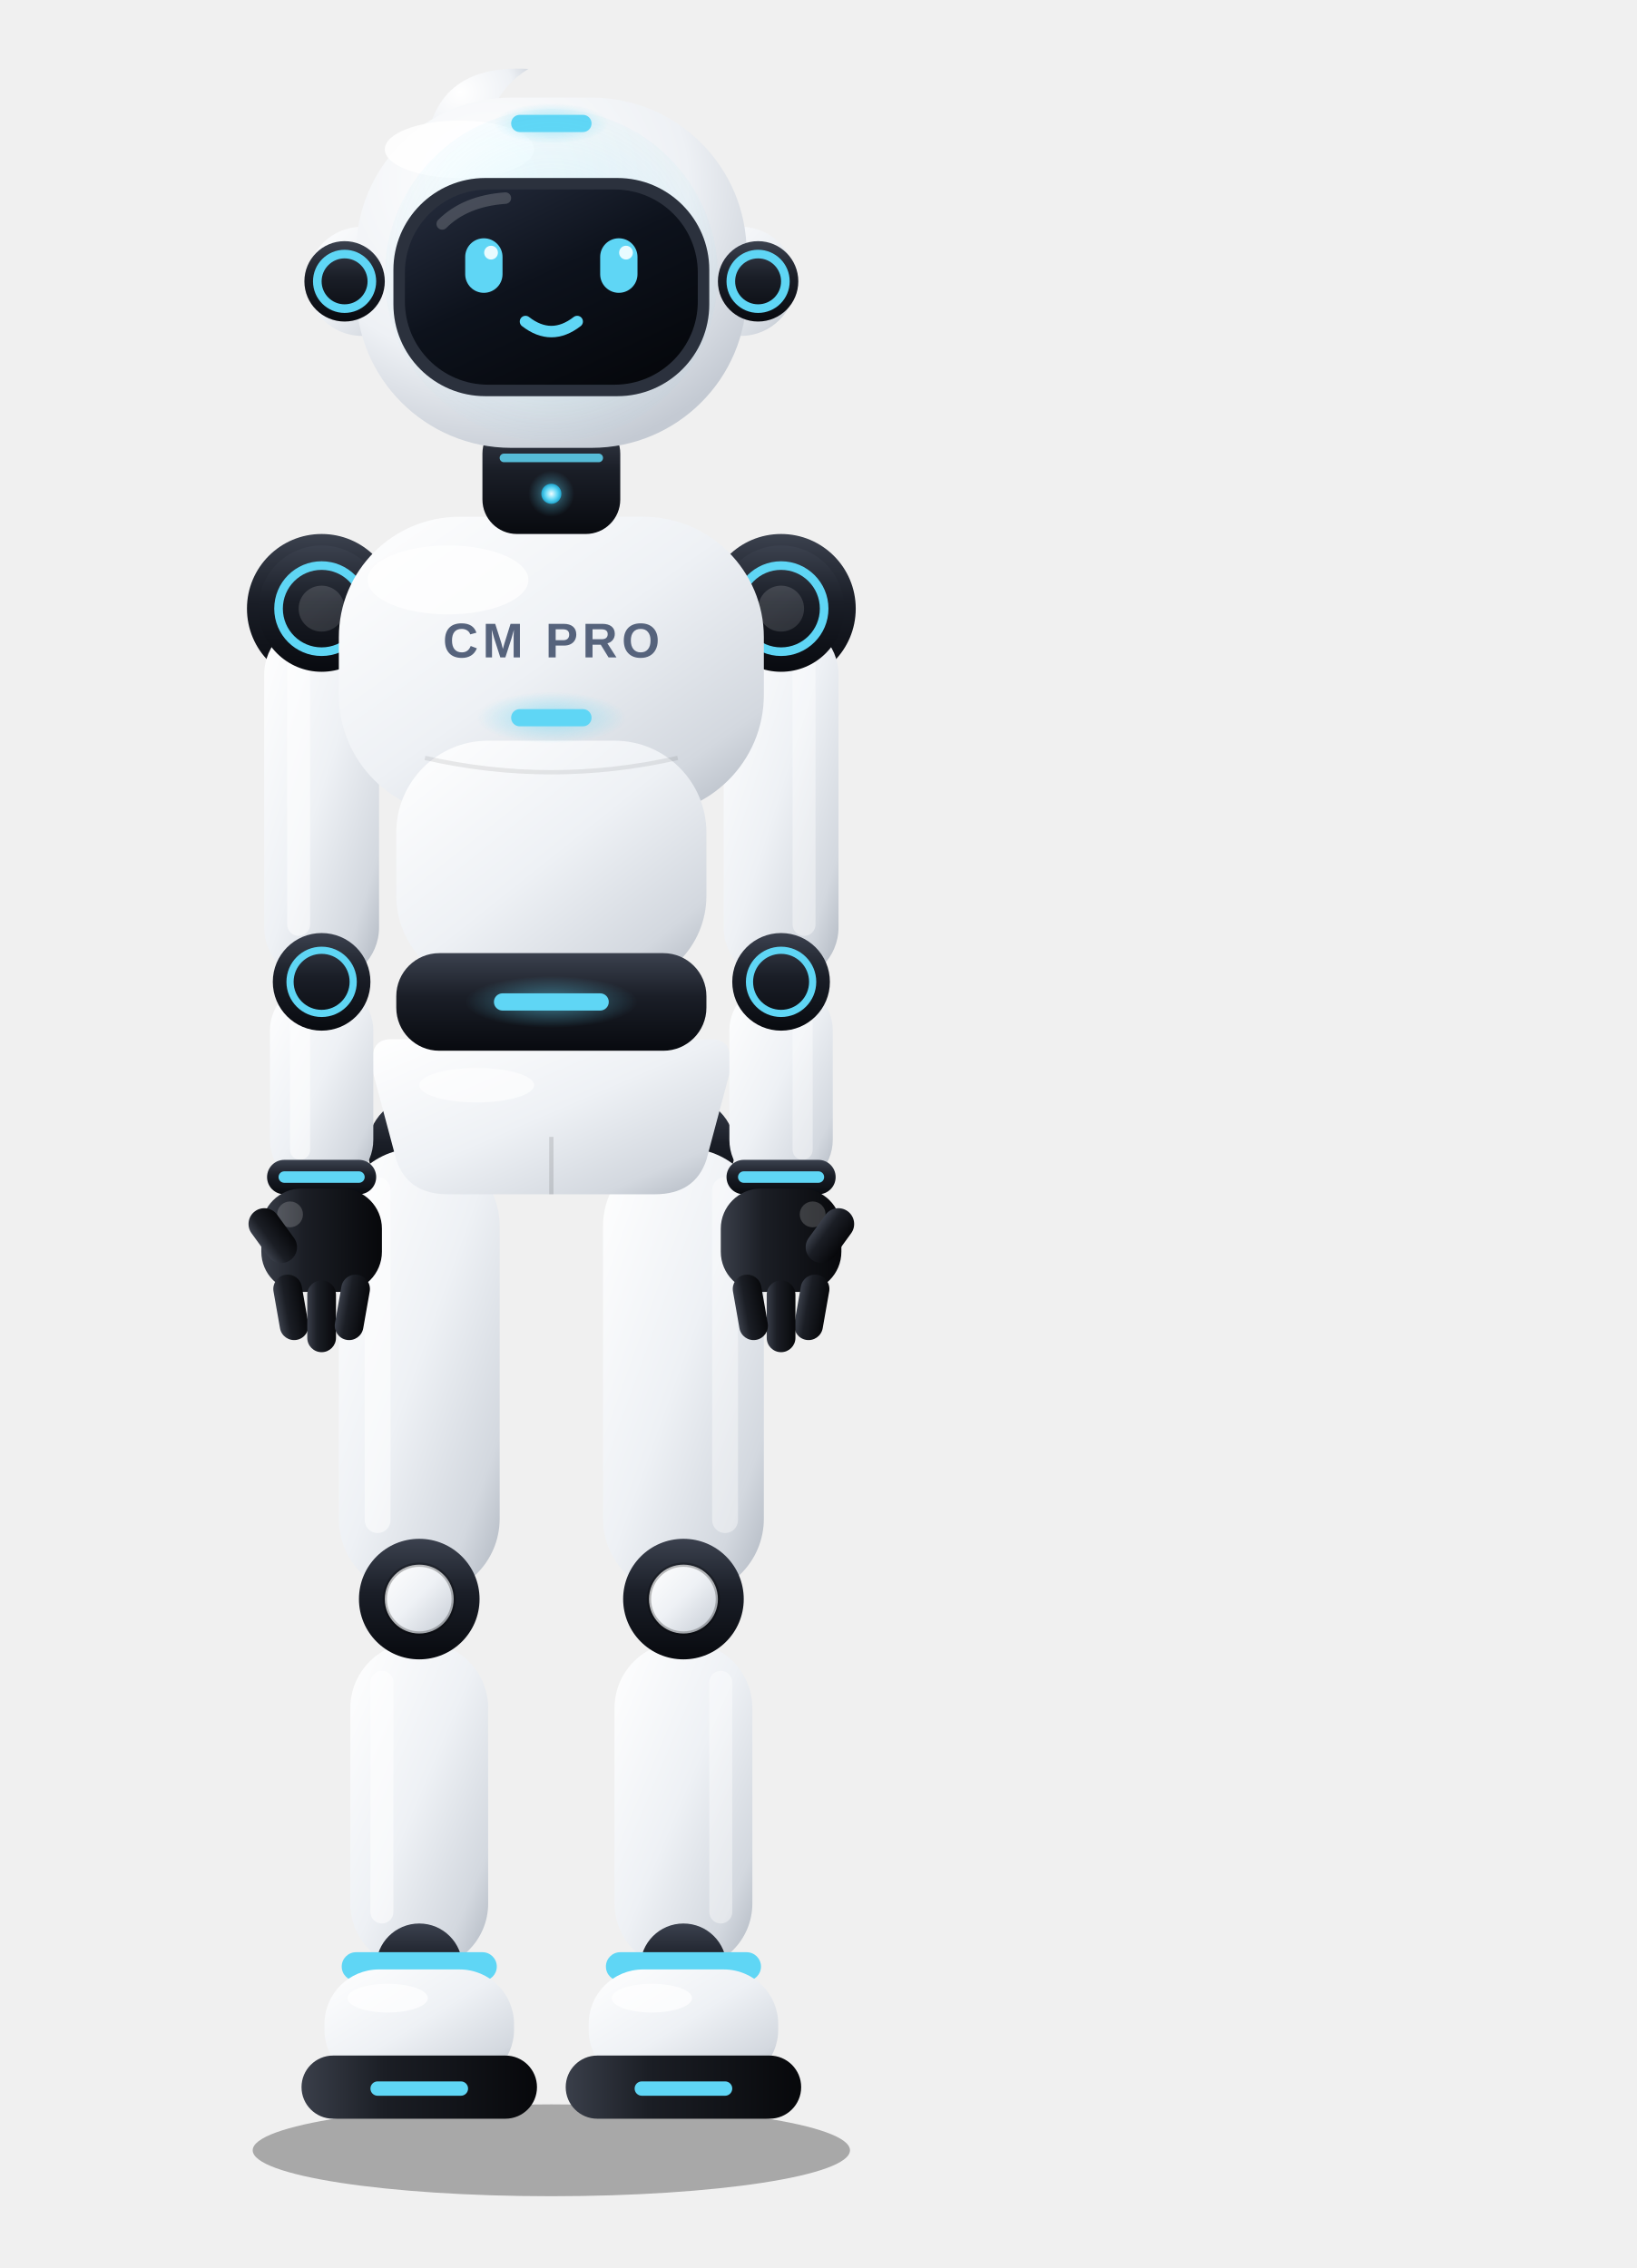
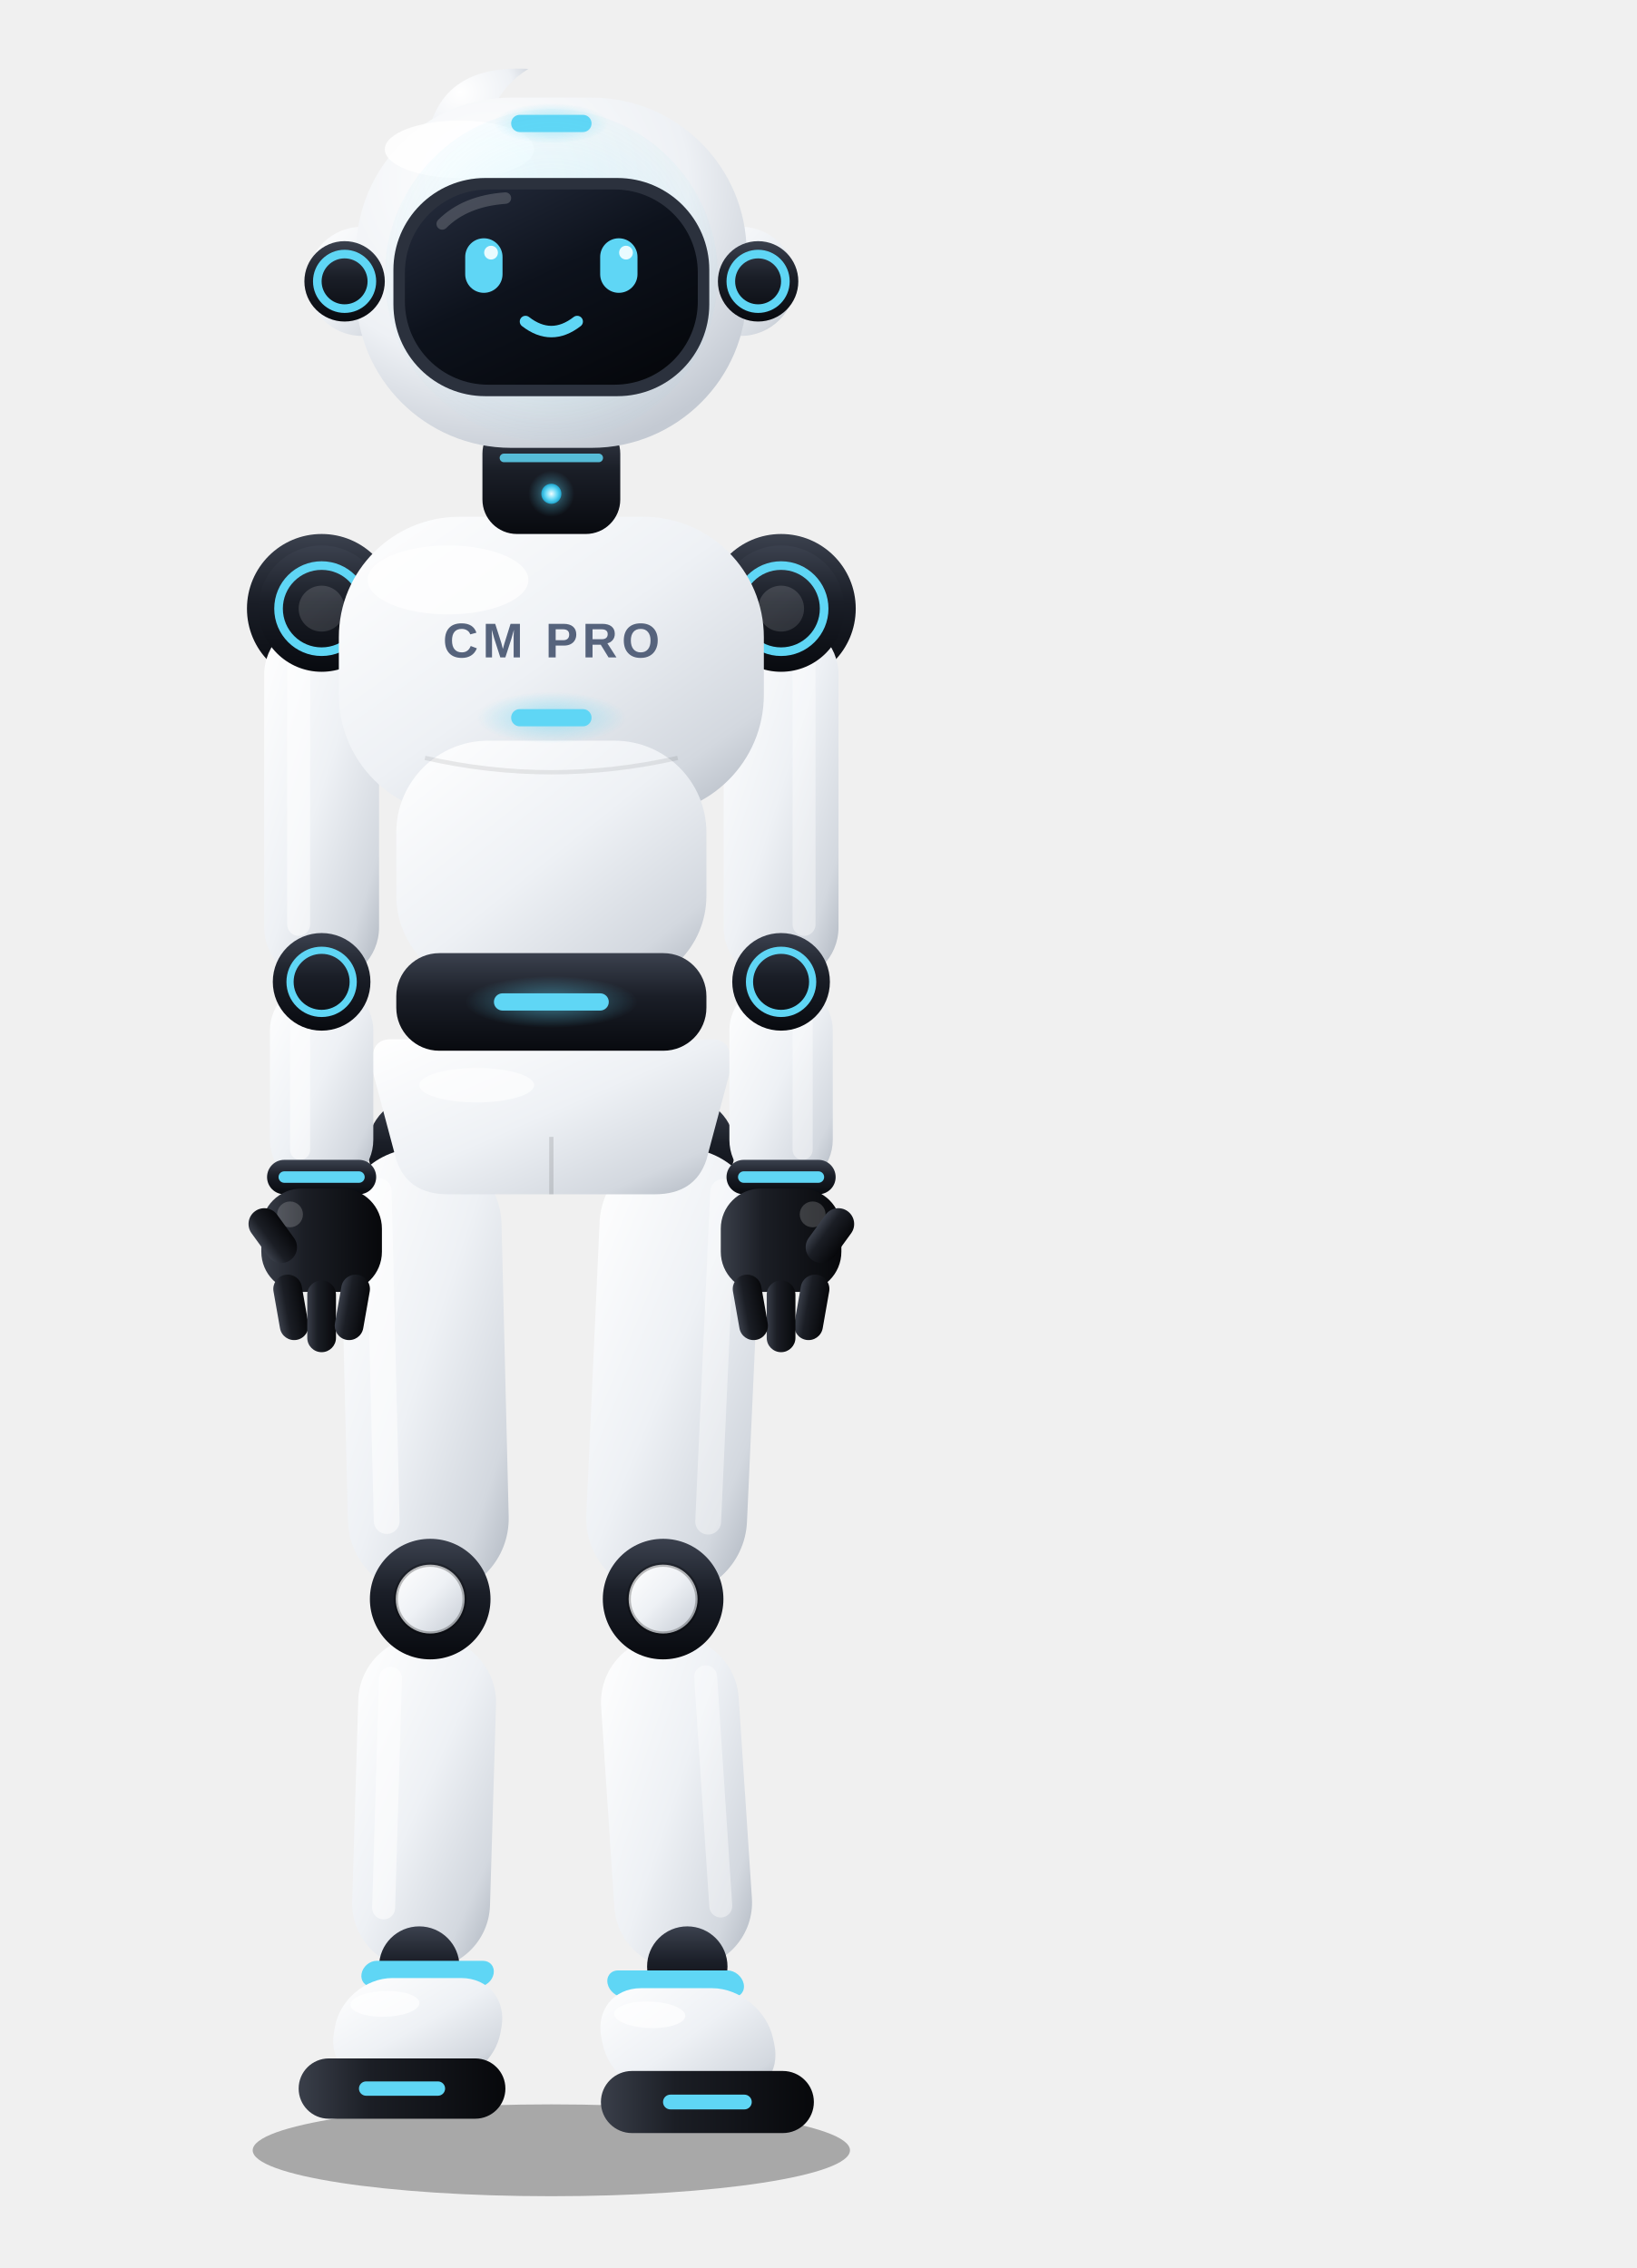
<svg xmlns="http://www.w3.org/2000/svg" viewBox="48 -12 570 790" width="100%" height="100%" preserveAspectRatio="xMaxYMid meet">
  <defs>
    <radialGradient id="headShellGrad" cx="34%" cy="24%" r="82%">
      <stop offset="0%" stop-color="#ffffff" />
      <stop offset="62%" stop-color="#eef1f5" />
      <stop offset="100%" stop-color="#c4cad3" />
    </radialGradient>
    <linearGradient id="bodyGrad" x1="0%" y1="0%" x2="100%" y2="100%">
      <stop offset="0%" stop-color="#ffffff" />
      <stop offset="48%" stop-color="#eef1f5" />
      <stop offset="82%" stop-color="#d3d8df" />
      <stop offset="100%" stop-color="#aeb5bf" />
    </linearGradient>
    <linearGradient id="jointGrad" x1="0%" y1="0%" x2="0%" y2="100%">
      <stop offset="0%" stop-color="#3b414e" />
      <stop offset="45%" stop-color="#1a1e27" />
      <stop offset="100%" stop-color="#080a0f" />
    </linearGradient>
    <linearGradient id="visorGrad" x1="15%" y1="0%" x2="85%" y2="100%">
      <stop offset="0%" stop-color="#232a3a" />
      <stop offset="45%" stop-color="#0d121c" />
      <stop offset="100%" stop-color="#05070b" />
    </linearGradient>
    <radialGradient id="visorHalo" cx="50%" cy="45%" r="60%">
      <stop offset="0%" stop-color="#5fd6f5" stop-opacity="0.22" />
      <stop offset="70%" stop-color="#5fd6f5" stop-opacity="0.06" />
      <stop offset="100%" stop-color="#5fd6f5" stop-opacity="0" />
    </radialGradient>
    <linearGradient id="blackLimbs" x1="0%" y1="0%" x2="100%" y2="0%">
      <stop offset="0%" stop-color="#3a3f4a" />
      <stop offset="35%" stop-color="#1b1e25" />
      <stop offset="100%" stop-color="#07080b" />
    </linearGradient>
    <radialGradient id="statusCore" cx="50%" cy="50%" r="50%">
      <stop offset="0%" stop-color="#f0fdff" />
      <stop offset="60%" stop-color="#5fd6f5" />
      <stop offset="100%" stop-color="#1fa6cf" />
    </radialGradient>
    <radialGradient id="statusGlow" cx="50%" cy="50%" r="50%">
      <stop offset="0%" stop-color="#5fd6f5" stop-opacity="0.6" />
      <stop offset="60%" stop-color="#5fd6f5" stop-opacity="0.2" />
      <stop offset="100%" stop-color="#5fd6f5" stop-opacity="0" />
    </radialGradient>
    <radialGradient id="cyanGlow" cx="50%" cy="50%" r="50%">
      <stop offset="0%" stop-color="#5fd6f5" stop-opacity="0.5" />
      <stop offset="100%" stop-color="#5fd6f5" stop-opacity="0" />
    </radialGradient>
  </defs>
  <g id="cm-pro-robot">
    <g id="shadow">
      <ellipse id="shadow-ellipse" cx="240" cy="737" rx="104" ry="16" fill="#000000" opacity="0.3" />
    </g>
    <g id="body">
      <g id="left-leg" transform="translate(-13, 0)">
        <g id="left-thigh-pivot">
          <circle id="left-hip-joint" cx="207" cy="388" r="18" fill="url(#jointGrad)" />
-           <rect id="left-thigh" x="179" y="388" width="56" height="156" rx="27" fill="url(#bodyGrad)" />
-           <rect x="188" y="398" width="9" height="124" rx="4.5" fill="#ffffff" opacity="0.55" />
+           <g class="pose-thigh" transform="rotate(-1.4 207 388)">
+             <rect id="left-thigh" x="179" y="388" width="56" height="156" rx="27" fill="url(#bodyGrad)" />
+             <rect x="188" y="398" width="9" height="124" rx="4.5" fill="#ffffff" opacity="0.55" />
+           </g>
        </g>
        <g id="left-lower-leg">
          <g id="left-shin-pivot">
-             <rect id="left-shin" x="183" y="560" width="48" height="114" rx="23" fill="url(#bodyGrad)" />
-             <rect x="190" y="570" width="8" height="88" rx="4" fill="#ffffff" opacity="0.55" />
+             <g class="pose-shin" transform="translate(3.81 0) rotate(1.71 207 545)">
+               <rect id="left-shin" x="183" y="558" width="48" height="116" rx="23" fill="url(#bodyGrad)" />
+               <rect x="190" y="569" width="8" height="88" rx="4" fill="#ffffff" opacity="0.55" />
+             </g>
          </g>
          <g id="left-knee">
-             <circle cx="207" cy="545" r="21" fill="url(#jointGrad)" />
-             <circle cx="207" cy="545" r="12" fill="url(#bodyGrad)" />
-             <circle cx="207" cy="545" r="12" fill="none" stroke="#000000" stroke-width="1.5" opacity="0.25" />
+             <g class="pose-knee" transform="translate(3.81 0)">
+               <circle cx="207" cy="545" r="21" fill="url(#jointGrad)" />
+               <circle cx="207" cy="545" r="12" fill="url(#bodyGrad)" />
+               <circle cx="207" cy="545" r="12" fill="none" stroke="#000000" stroke-width="1.5" opacity="0.25" />
+             </g>
          </g>
          <g id="left-ankle-pivot">
-             <circle id="left-ankle" cx="207" cy="673" r="15" fill="url(#jointGrad)" />
+             <circle id="left-ankle" cx="207" cy="673" r="14" fill="url(#jointGrad)" />
            <g id="left-foot">
-               <rect x="180" y="668" width="54" height="10" rx="5" fill="#5fd6f5" />
-               <rect x="174" y="674" width="66" height="40" rx="19" fill="url(#bodyGrad)" />
-               <ellipse cx="196" cy="684" rx="14" ry="5" fill="#ffffff" opacity="0.7" />
-               <rect x="166" y="704" width="82" height="22" rx="11" fill="url(#blackLimbs)" />
-               <rect x="190" y="713" width="34" height="5" rx="2.5" fill="#5fd6f5" />
+               <g class="pose-foot" transform="translate(-6 0) translate(207 726) scale(1) translate(-207 -726)">
+                 <g class="pose-upper" transform="translate(207 726) skewX(-10) translate(-207 -726)">
+                   <rect x="184" y="671" width="46" height="9" rx="4.5" fill="#5fd6f5" />
+                   <rect x="178" y="677" width="58" height="36" rx="17" fill="url(#bodyGrad)" />
+                   <ellipse cx="194" cy="686" rx="12" ry="4.5" fill="#ffffff" opacity="0.7" />
+                 </g>
+                 <rect x="171" y="705" width="72" height="21" rx="10.5" fill="url(#blackLimbs)" />
+                 <rect x="192" y="713" width="30" height="5" rx="2.5" fill="#5fd6f5" />
+               </g>
            </g>
          </g>
        </g>
      </g>
      <g id="right-leg" transform="translate(13, 0)">
        <g id="right-thigh-pivot">
          <circle id="right-hip-joint" cx="273" cy="388" r="18" fill="url(#jointGrad)" />
-           <rect id="right-thigh" x="245" y="388" width="56" height="156" rx="27" fill="url(#bodyGrad)" />
-           <rect x="283" y="398" width="9" height="124" rx="4.5" fill="#ffffff" opacity="0.4" />
+           <g class="pose-thigh" transform="rotate(2.6 273 388)">
+             <rect id="right-thigh" x="245" y="388" width="56" height="156" rx="27" fill="url(#bodyGrad)" />
+             <rect x="283" y="398" width="9" height="124" rx="4.5" fill="#ffffff" opacity="0.4" />
+           </g>
        </g>
        <g id="right-lower-leg">
          <g id="right-shin-pivot">
-             <rect id="right-shin" x="249" y="560" width="48" height="114" rx="23" fill="url(#bodyGrad)" />
-             <rect x="282" y="570" width="8" height="88" rx="4" fill="#ffffff" opacity="0.4" />
+             <g class="pose-shin" transform="translate(-7.08 0) rotate(-3.77 273 545)">
+               <rect id="right-shin" x="249" y="558" width="48" height="116" rx="23" fill="url(#bodyGrad)" />
+               <rect x="282" y="569" width="8" height="88" rx="4" fill="#ffffff" opacity="0.4" />
+             </g>
          </g>
          <g id="right-knee">
-             <circle cx="273" cy="545" r="21" fill="url(#jointGrad)" />
-             <circle cx="273" cy="545" r="12" fill="url(#bodyGrad)" />
-             <circle cx="273" cy="545" r="12" fill="none" stroke="#000000" stroke-width="1.5" opacity="0.25" />
+             <g class="pose-knee" transform="translate(-7.08 0)">
+               <circle cx="273" cy="545" r="21" fill="url(#jointGrad)" />
+               <circle cx="273" cy="545" r="12" fill="url(#bodyGrad)" />
+               <circle cx="273" cy="545" r="12" fill="none" stroke="#000000" stroke-width="1.5" opacity="0.25" />
+             </g>
          </g>
          <g id="right-ankle-pivot">
-             <circle id="right-ankle" cx="273" cy="673" r="15" fill="url(#jointGrad)" />
+             <circle id="right-ankle" cx="274.34" cy="673" r="14" fill="url(#jointGrad)" />
            <g id="right-foot">
-               <rect x="246" y="668" width="54" height="10" rx="5" fill="#5fd6f5" />
-               <rect x="240" y="674" width="66" height="40" rx="19" fill="url(#bodyGrad)" />
-               <ellipse cx="262" cy="684" rx="14" ry="5" fill="#ffffff" opacity="0.7" />
-               <rect x="232" y="704" width="82" height="22" rx="11" fill="url(#blackLimbs)" />
-               <rect x="256" y="713" width="34" height="5" rx="2.5" fill="#5fd6f5" />
+               <g class="pose-foot" transform="translate(8.34 5) translate(273 726) scale(1.03) translate(-273 -726)">
+                 <g class="pose-upper" transform="translate(273 726) skewX(12) translate(-273 -726)">
+                   <rect x="250" y="671" width="46" height="9" rx="4.5" fill="#5fd6f5" />
+                   <rect x="244" y="677" width="58" height="36" rx="17" fill="url(#bodyGrad)" />
+                   <ellipse cx="262" cy="686" rx="12" ry="4.5" fill="#ffffff" opacity="0.7" />
+                 </g>
+                 <rect x="237" y="705" width="72" height="21" rx="10.5" fill="url(#blackLimbs)" />
+                 <rect x="258" y="713" width="30" height="5" rx="2.5" fill="#5fd6f5" />
+               </g>
            </g>
          </g>
        </g>
      </g>
      <g id="hip">
        <path d="M 184 350 L 296 350 Q 304 350 302 362 L 294 392 Q 290 404 276 404 L 204 404 Q 190 404 186 392 L 178 362 Q 176 350 184 350 Z" fill="url(#bodyGrad)" />
        <ellipse cx="214" cy="366" rx="20" ry="6" fill="#ffffff" opacity="0.6" />
        <path d="M 240 384 L 240 404" stroke="#000000" stroke-width="1.5" opacity="0.12" />
      </g>
      <g id="left-arm">
        <circle id="left-shoulder" cx="160" cy="200" r="26" fill="url(#jointGrad)" />
        <rect id="left-upper-arm" x="140" y="204" width="40" height="126" rx="19" fill="url(#bodyGrad)" />
        <rect x="148" y="214" width="8" height="100" rx="4" fill="#ffffff" opacity="0.55" />
        <circle cx="160" cy="200" r="22" fill="url(#jointGrad)" />
        <circle cx="160" cy="200" r="15" fill="none" stroke="#5fd6f5" stroke-width="3" />
        <circle cx="160" cy="200" r="8" fill="url(#bodyGrad)" opacity="0.15" />
        <g id="left-elbow">
          <rect id="left-forearm" x="142" y="330" width="36" height="72" rx="17" fill="url(#bodyGrad)" />
          <rect x="149" y="340" width="7" height="52" rx="3.5" fill="#ffffff" opacity="0.55" />
          <circle cx="160" cy="330" r="17" fill="url(#jointGrad)" />
          <circle cx="160" cy="330" r="11" fill="none" stroke="#5fd6f5" stroke-width="2.5" />
          <g id="left-wrist">
            <rect x="141" y="392" width="38" height="12" rx="6" fill="url(#jointGrad)" />
            <rect x="145" y="396" width="30" height="4" rx="2" fill="#5fd6f5" />
            <g id="left-hand">
              <rect x="139" y="402" width="42" height="36" rx="14" fill="url(#blackLimbs)" />
              <circle cx="149" cy="411" r="4.5" fill="#ffffff" opacity="0.18" />
              <g id="left-finger-1">
                <rect x="143" y="432" width="10" height="23" rx="5" fill="url(#blackLimbs)" transform="rotate(-10 148 436)" />
              </g>
              <g id="left-finger-2">
                <rect x="155" y="434" width="10" height="25" rx="5" fill="url(#blackLimbs)" />
              </g>
              <g id="left-finger-3">
                <rect x="167" y="432" width="10" height="23" rx="5" fill="url(#blackLimbs)" transform="rotate(10 172 436)" />
              </g>
              <g id="left-thumb">
                <rect x="132" y="410" width="11" height="21" rx="5.5" fill="url(#blackLimbs)" transform="rotate(-36 137 411)" />
              </g>
            </g>
          </g>
        </g>
      </g>
      <g id="right-arm">
        <circle id="right-shoulder" cx="320" cy="200" r="26" fill="url(#jointGrad)" />
        <rect id="right-upper-arm" x="300" y="204" width="40" height="126" rx="19" fill="url(#bodyGrad)" />
        <rect x="324" y="214" width="8" height="100" rx="4" fill="#ffffff" opacity="0.4" />
        <circle cx="320" cy="200" r="22" fill="url(#jointGrad)" />
        <circle cx="320" cy="200" r="15" fill="none" stroke="#5fd6f5" stroke-width="3" />
        <circle cx="320" cy="200" r="8" fill="url(#bodyGrad)" opacity="0.15" />
        <g id="right-elbow">
          <rect id="right-forearm" x="302" y="330" width="36" height="72" rx="17" fill="url(#bodyGrad)" />
          <rect x="324" y="340" width="7" height="52" rx="3.5" fill="#ffffff" opacity="0.4" />
          <circle cx="320" cy="330" r="17" fill="url(#jointGrad)" />
          <circle cx="320" cy="330" r="11" fill="none" stroke="#5fd6f5" stroke-width="2.5" />
          <g id="right-wrist">
            <rect x="301" y="392" width="38" height="12" rx="6" fill="url(#jointGrad)" />
            <rect x="305" y="396" width="30" height="4" rx="2" fill="#5fd6f5" />
            <g id="right-hand">
              <rect x="299" y="402" width="42" height="36" rx="14" fill="url(#blackLimbs)" />
              <circle cx="331" cy="411" r="4.5" fill="#ffffff" opacity="0.18" />
              <g id="right-finger-1">
                <rect x="327" y="432" width="10" height="23" rx="5" fill="url(#blackLimbs)" transform="rotate(10 332 436)" />
              </g>
              <g id="right-finger-2">
                <rect x="315" y="434" width="10" height="25" rx="5" fill="url(#blackLimbs)" />
              </g>
              <g id="right-finger-3">
                <rect x="303" y="432" width="10" height="23" rx="5" fill="url(#blackLimbs)" transform="rotate(-10 308 436)" />
              </g>
              <g id="right-thumb">
                <rect x="337" y="410" width="11" height="21" rx="5.5" fill="url(#blackLimbs)" transform="rotate(36 343 411)" />
              </g>
            </g>
          </g>
        </g>
      </g>
      <g id="torso">
        <rect id="chest-panel" x="166" y="168" width="148" height="104" rx="42" fill="url(#bodyGrad)" />
        <rect id="ab-panel" x="186" y="246" width="108" height="86" rx="32" fill="url(#bodyGrad)" />
        <path d="M 196 252 Q 240 262 284 252" fill="none" stroke="#000000" stroke-width="1.5" opacity="0.08" />
        <ellipse cx="204" cy="190" rx="28" ry="12" fill="#ffffff" opacity="0.75" />
        <text x="240" y="217" font-family="'Segoe UI', Arial, sans-serif" font-size="17" font-weight="800" fill="#56637c" text-anchor="middle" letter-spacing="1.5">CM PRO</text>
        <ellipse cx="240" cy="238" rx="26" ry="9" fill="url(#cyanGlow)" />
        <rect id="chest-light" x="226" y="235" width="28" height="6" rx="3" fill="#5fd6f5" />
      </g>
      <g id="waist-joint">
        <rect x="186" y="320" width="108" height="34" rx="15" fill="url(#jointGrad)" />
        <ellipse cx="240" cy="337" rx="30" ry="9" fill="url(#cyanGlow)" />
        <rect id="waist-light" x="220" y="334" width="40" height="6" rx="3" fill="#5fd6f5" />
      </g>
      <g id="neck">
        <rect x="216" y="134" width="48" height="40" rx="12" fill="url(#jointGrad)" />
        <circle cx="240" cy="160" r="8" fill="url(#statusGlow)" />
        <circle id="neck-status" cx="240" cy="160" r="3.5" fill="url(#statusCore)" />
        <rect x="222" y="146" width="36" height="3" rx="1.5" fill="#5fd6f5" opacity="0.85" />
      </g>
      <g id="head">
        <path d="M 196 46 Q 196 10 232 12 Q 216 22 218 42 Z" fill="url(#headShellGrad)" />
        <circle cx="174" cy="86" r="19" fill="url(#bodyGrad)" />
        <circle cx="306" cy="86" r="19" fill="url(#bodyGrad)" />
        <rect x="172" y="22" width="136" height="122" rx="54" fill="url(#headShellGrad)" />
        <ellipse cx="208" cy="40" rx="26" ry="10" fill="#ffffff" opacity="0.85" />
        <ellipse cx="240" cy="31" rx="20" ry="7" fill="url(#cyanGlow)" />
        <rect id="head-light" x="226" y="28" width="28" height="6" rx="3" fill="#5fd6f5" />
        <circle cx="168" cy="86" r="14" fill="url(#jointGrad)" />
        <circle id="ear-ring-left" cx="168" cy="86" r="9.5" fill="none" stroke="#5fd6f5" stroke-width="3" />
        <circle cx="312" cy="86" r="14" fill="url(#jointGrad)" />
        <circle id="ear-ring-right" cx="312" cy="86" r="9.5" fill="none" stroke="#5fd6f5" stroke-width="3" />
        <g id="face">
          <circle id="visor-halo" cx="240" cy="84" r="58" fill="url(#visorHalo)" />
          <rect x="185" y="50" width="110" height="76" rx="32" fill="#2b313d" />
          <rect x="189" y="54" width="102" height="68" rx="29" fill="url(#visorGrad)" />
          <clipPath id="visorClip">
            <rect x="189" y="54" width="102" height="68" rx="29" />
          </clipPath>
          <g clip-path="url(#visorClip)">
            <path id="visor-glint" d="M 150 54 L 166 54 L 146 122 L 130 122 Z" fill="#ffffff" opacity="0.12" />
          </g>
          <path d="M 202 66 Q 210 58 224 57" fill="none" stroke="#ffffff" stroke-width="4" stroke-linecap="round" opacity="0.18" />
          <g id="expr-neutral">
            <g id="eyes-look">
              <g id="eyes-blink">
                <rect x="210" y="71" width="13" height="19" rx="6.5" fill="#5fd6f5" />
                <rect x="257" y="71" width="13" height="19" rx="6.5" fill="#5fd6f5" />
                <circle cx="219" cy="76" r="2.4" fill="#e9fbff" />
                <circle cx="266" cy="76" r="2.4" fill="#e9fbff" />
              </g>
            </g>
            <path d="M 231 100 Q 240 107 249 100" fill="none" stroke="#5fd6f5" stroke-width="4" stroke-linecap="round" />
          </g>
          <g id="expr-happy" opacity="0">
            <path d="M 207 85 Q 217 72 227 85" fill="none" stroke="#5fd6f5" stroke-width="5.5" stroke-linecap="round" />
            <path d="M 253 85 Q 263 72 273 85" fill="none" stroke="#5fd6f5" stroke-width="5.5" stroke-linecap="round" />
            <path d="M 228 97 Q 240 108 252 97" fill="none" stroke="#5fd6f5" stroke-width="5" stroke-linecap="round" />
            <path d="M 205 99 L 209 94 M 211 99 L 215 94" stroke="#5fd6f5" stroke-width="2" stroke-linecap="round" opacity="0.75" />
            <path d="M 265 99 L 269 94 M 271 99 L 275 94" stroke="#5fd6f5" stroke-width="2" stroke-linecap="round" opacity="0.75" />
          </g>
          <g id="expr-joy" opacity="0">
            <path d="M 207 83 Q 217 70 227 83" fill="none" stroke="#5fd6f5" stroke-width="5.5" stroke-linecap="round" />
            <path d="M 253 83 Q 263 70 273 83" fill="none" stroke="#5fd6f5" stroke-width="5.5" stroke-linecap="round" />
            <path d="M 226 94 Q 240 94 254 94 Q 252 110 240 110 Q 228 110 226 94 Z" fill="#5fd6f5" />
            <path d="M 205 99 L 209 94 M 211 99 L 215 94" stroke="#5fd6f5" stroke-width="2" stroke-linecap="round" />
            <path d="M 265 99 L 269 94 M 271 99 L 275 94" stroke="#5fd6f5" stroke-width="2" stroke-linecap="round" />
          </g>
          <g id="expr-think" opacity="0">
            <rect x="214" y="68" width="13" height="17" rx="6.5" fill="#5fd6f5" />
            <rect x="261" y="72" width="13" height="10" rx="5" fill="#5fd6f5" />
            <path d="M 258 66 L 276 63" stroke="#5fd6f5" stroke-width="3" stroke-linecap="round" />
            <path d="M 234 102 L 250 100" fill="none" stroke="#5fd6f5" stroke-width="4" stroke-linecap="round" />
          </g>
          <g id="expr-wow" opacity="0">
            <circle cx="217" cy="80" r="9" fill="none" stroke="#5fd6f5" stroke-width="5" />
            <circle cx="263" cy="80" r="9" fill="none" stroke="#5fd6f5" stroke-width="5" />
            <ellipse cx="240" cy="103" rx="5" ry="6" fill="none" stroke="#5fd6f5" stroke-width="4" />
          </g>
        </g>
      </g>
    </g>
  </g>
</svg>
